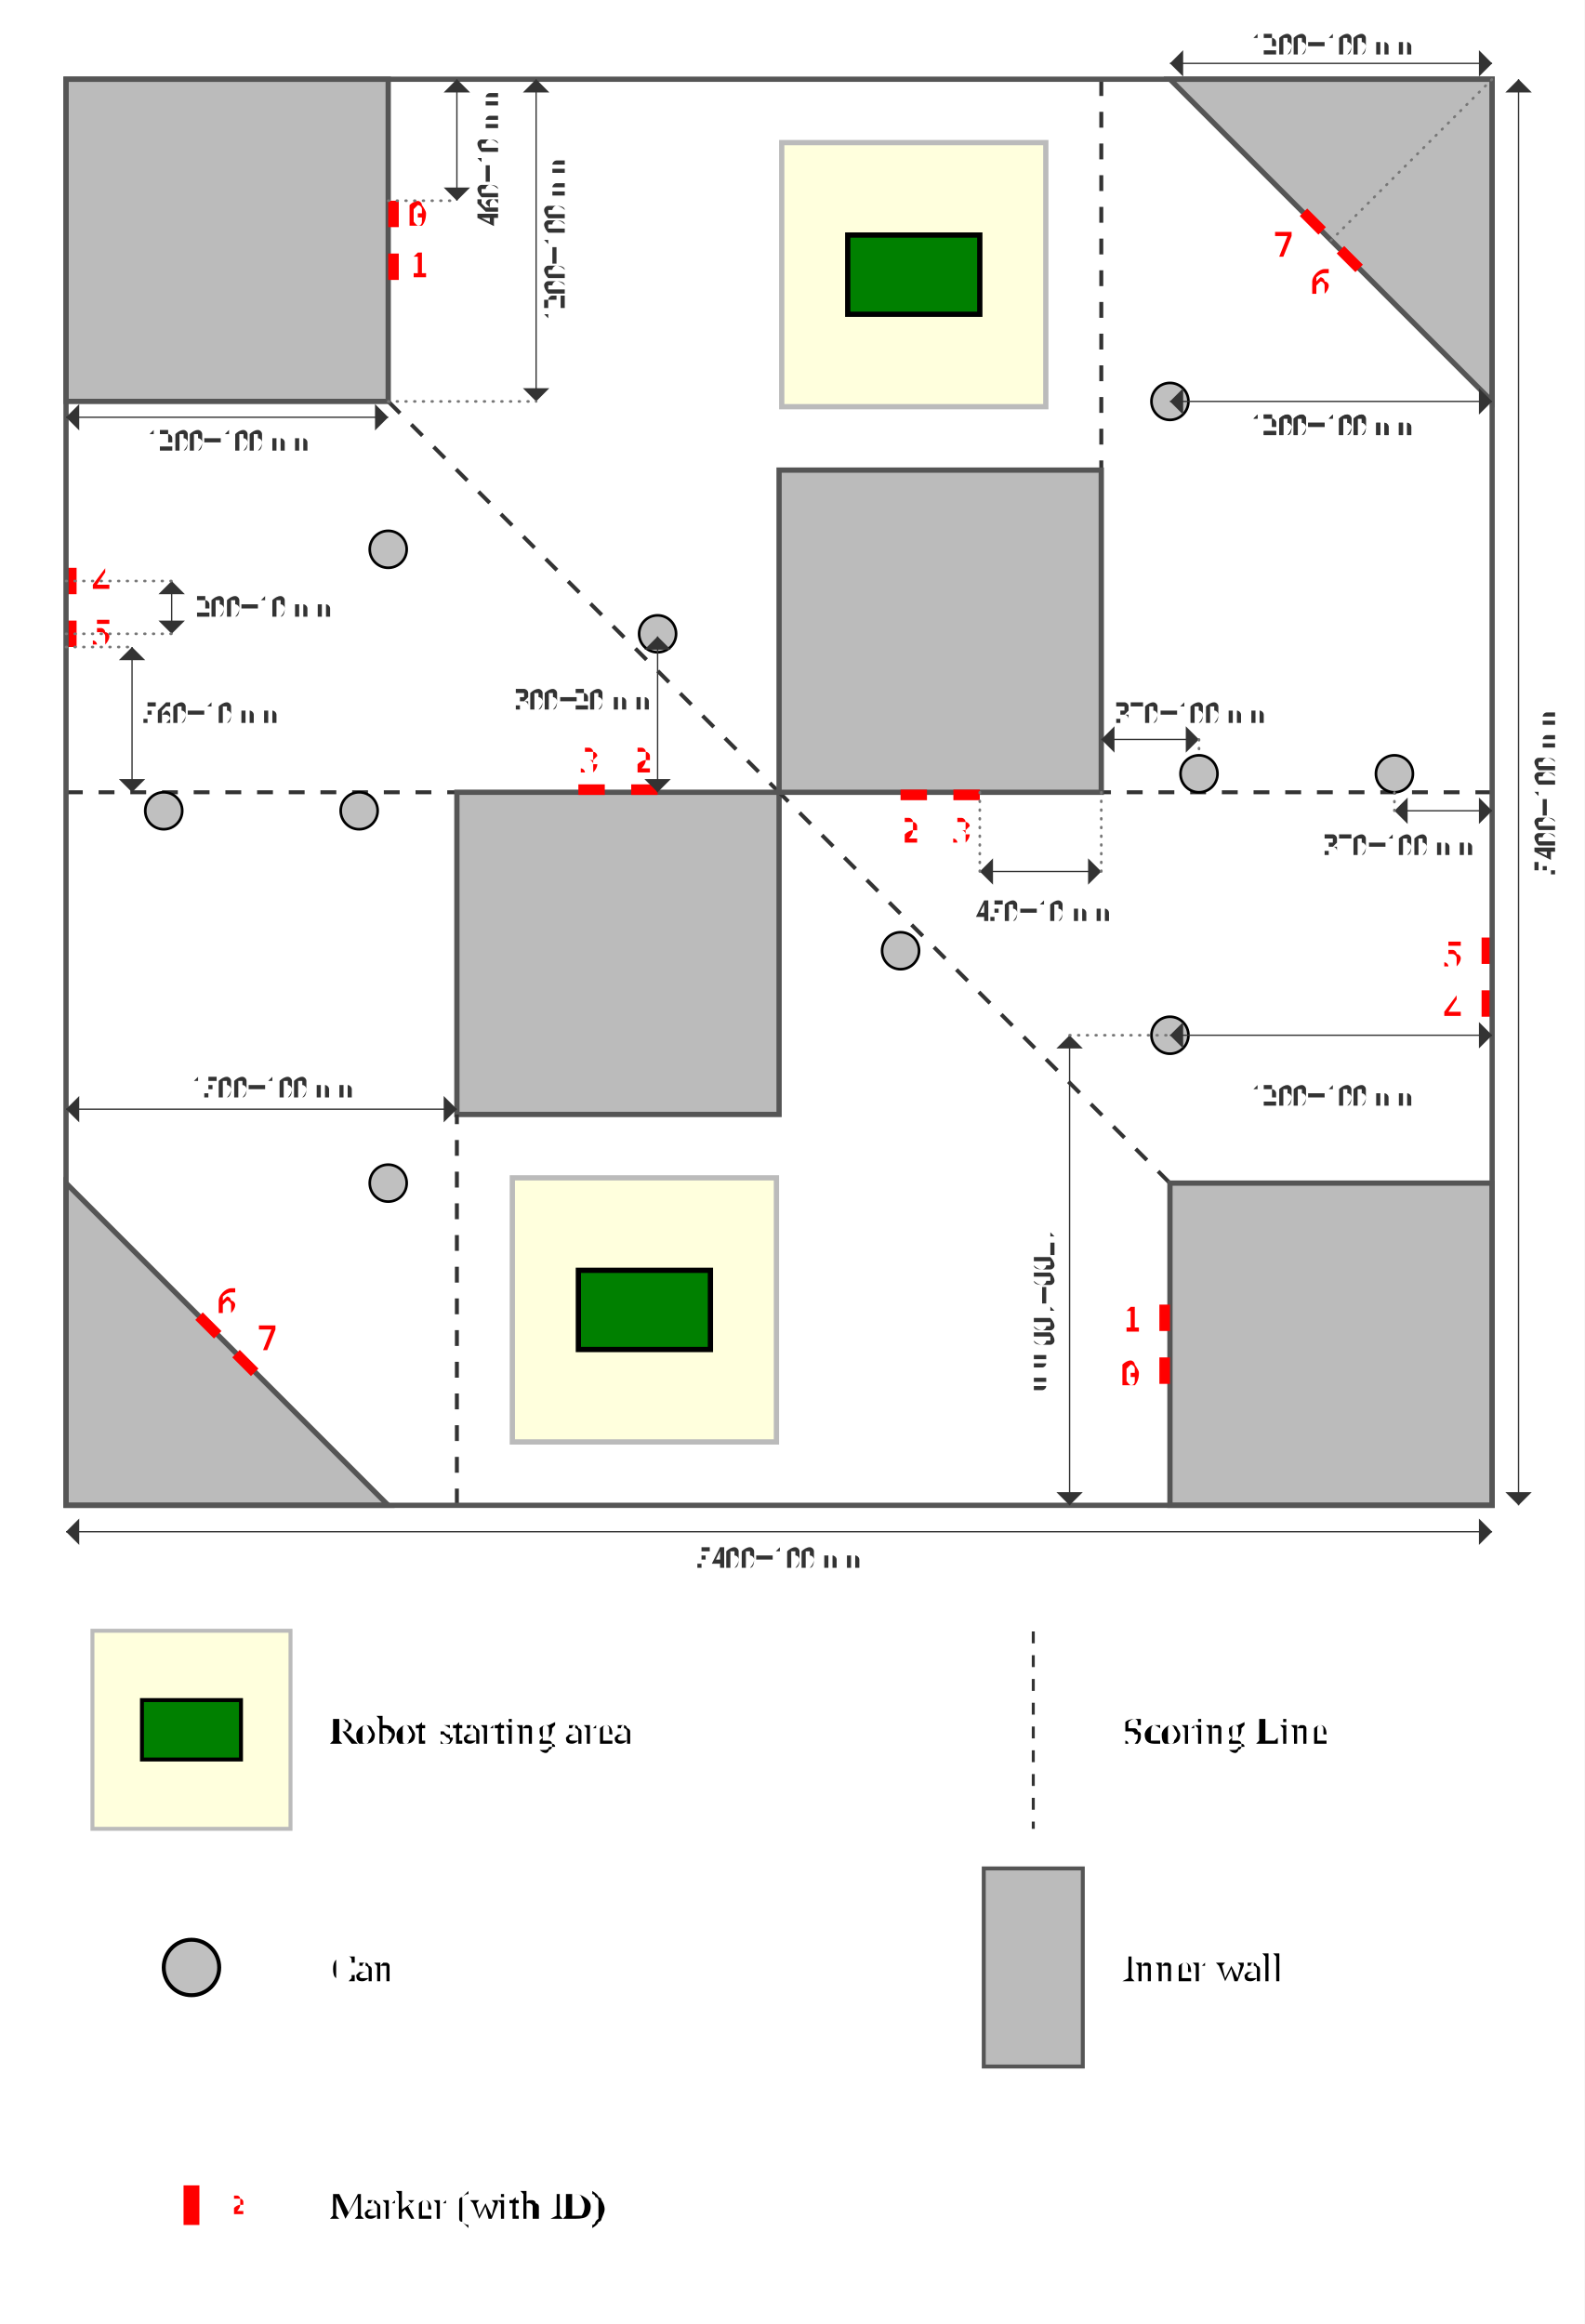
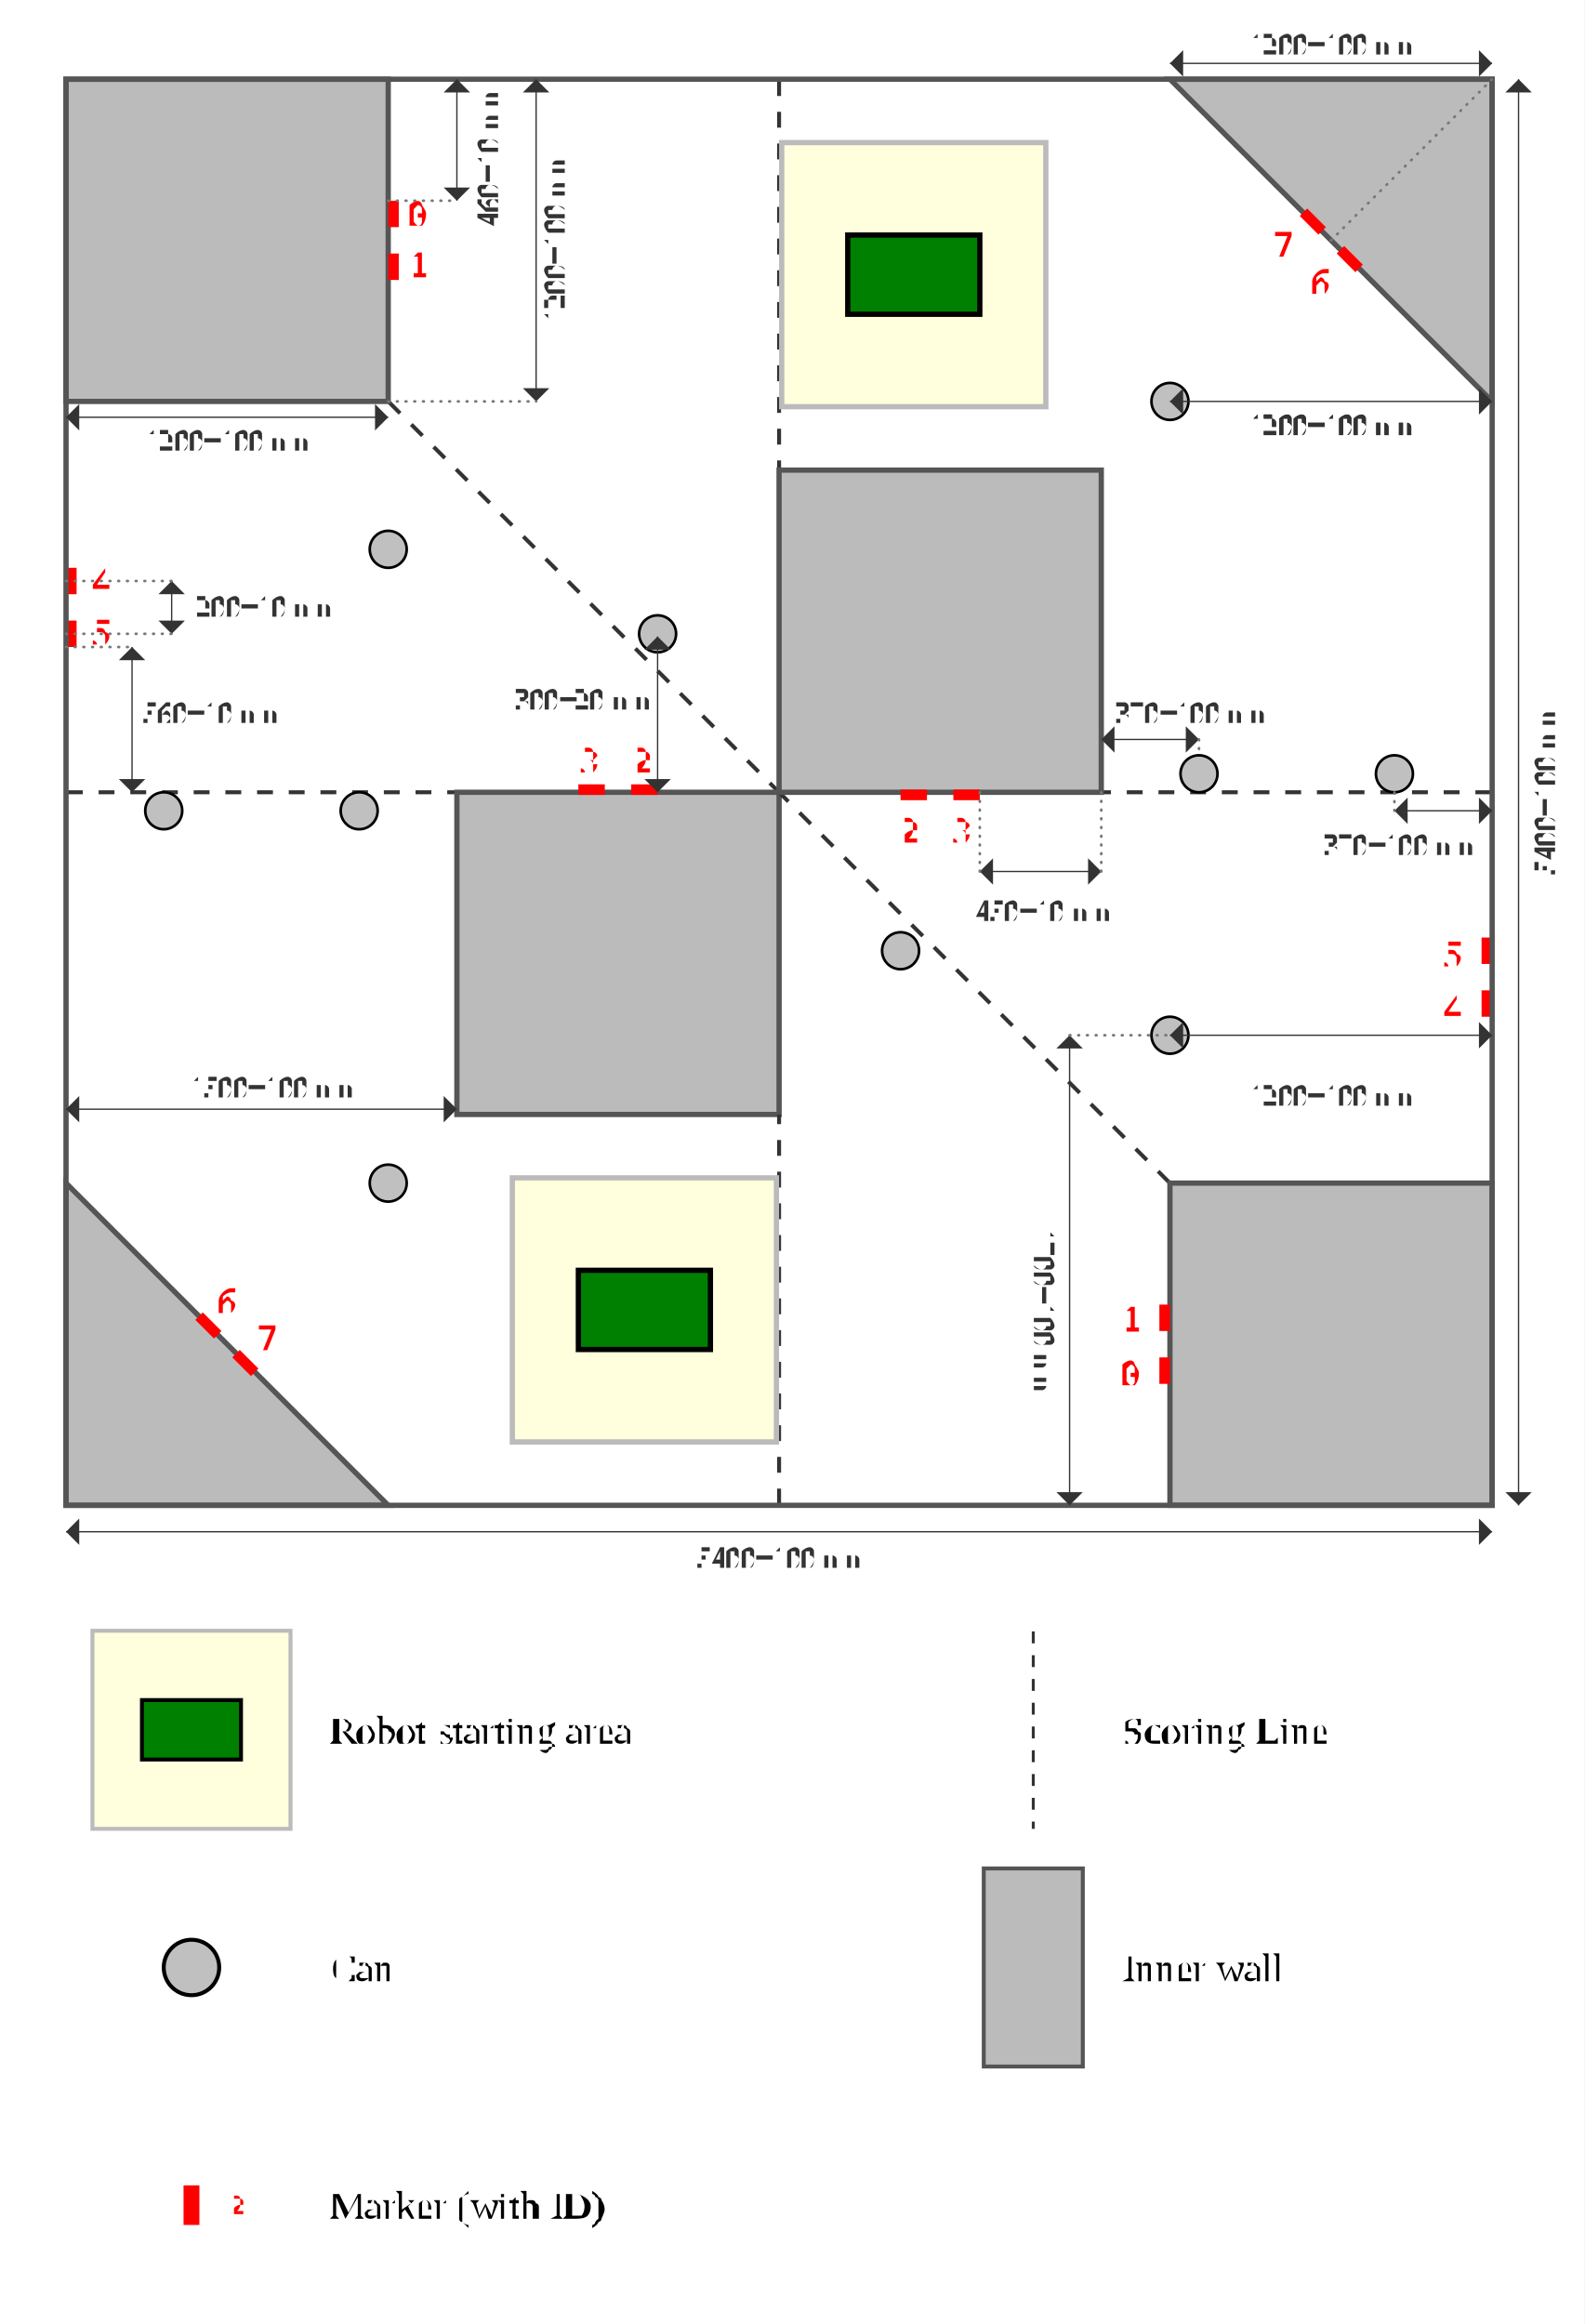
<svg xmlns="http://www.w3.org/2000/svg" xmlns:xlink="http://www.w3.org/1999/xlink" version="1.1" baseProfile="full" width="600" height="880">
  <style type="text/css">
    
      .arena-wall {
          fill: none;
          stroke: #555;
          stroke-width: .02;
      }

      .inner-wall {
          fill: #bbb;
          stroke: #555;
          stroke-width: .02;
      }

      .arena-wall {
          fill: none;
          stroke: #555;
          stroke-width: .02;
      }

      .can {
          stroke: black;
          stroke-width: 0.01;
          fill: silver;
      }

      #robot {
          fill: green;
          stroke: black;
          stroke-width: 0.02;
      }

      .scoring-line {
          stroke: #333;
          stroke-width: 0.015;
          /*stroke-dasharray: 0.141, 0.141;*/
          stroke-dasharray: 0.06 0.06;
          stroke-dashoffset: -50%;
          fill: none;
      }

      .marker {
          stroke: red;
          stroke-width: 0.04;
      }

      .start-zone {
        stroke: #bbb;
        stroke-width: 0.02;
        fill: #ffd;
      }

      .legend-label {
        font-size: 0.2px;
        text-anchor: start;
        dominant-baseline: central;
      }

      .marker-label {
        font-size: 0.12px;
        text-anchor: central;
        dominant-baseline: central;
        fill: red;
        font-family: monospace;
      }

      /*.dimension, .dimension-guide, .marker-label {
         display: none;
      }*/
      line.dimension {
        stroke: #333;
        stroke-width: 0.005;
        marker-start: url(#dimension-arrow-head-start);
        marker-end: url(#dimension-arrow-head-end);
      }

      text.dimension {
        fill: #333;
        font-size: 0.11px;
        text-anchor: middle;
        dominant-baseline: central;
      }
      .dimension-arrow-head {
        fill: #333;
      }
      .dimension-guide {
        stroke: #777;
        stroke-width: 0.01;
        stroke-dasharray: 0.003 0.03;
        stroke-linecap: round;
        fill: none;
      }

    
  </style>
  <defs>
    <g transform="scale(0.05)" id="dimension-arrow-head">
      <path id="path218" class="dimension-arrow-head" d="M0,0 L1,1 L1,-1 L0,0" />
    </g>
    <marker markerUnits="userSpaceOnUse" refY="1" refX="0" markerHeight="2" markerWidth="1" orient="auto" id="dimension-arrow-head-start">
      <use transform="translate(0,1)" xlink:href="#dimension-arrow-head" />
    </marker>
    <marker markerUnits="userSpaceOnUse" refY="1" refX="1" markerHeight="2" markerWidth="1" orient="auto" id="dimension-arrow-head-end">
      <use transform="matrix(-1,0,0,1,1,1)" xlink:href="#dimension-arrow-head" />
    </marker>
    <circle cx="0" cy="0" r="0.07" id="can" />
    <line x1="-0.05" y1="0" x2="0.05" y2="0" id="marker" />
    <rect width="0.5" height="0.3" x="-0.25" y="-0.15" id="robot" />
    <g id="side-zone">
-       <line class="scoring-line" x1="3.92" y1="0" x2="3.92" y2="1.48" />
+       <line class="scoring-line" x1="2.7" y1="0" x2="2.7" y2="1.48" />
      <line class="scoring-line" x1="0" y1="2.7" x2="1.48" y2="2.7" />
      <line class="scoring-line" x1="1.22" y1="1.22" x2="2.7" y2="2.7" />
      <rect width="1" height="1" x="2.71" y="0.24" class="start-zone" />
      <g transform="translate(3.21 0.74)">
        <use xlink:href="#robot" />
      </g>
      <use xlink:href="#can" transform="translate(4.18 1.22)" class="can" />
      <use xlink:href="#can" transform="translate(1.22 1.78)" class="can" />
      <use xlink:href="#can" transform="translate(2.24 2.1)" class="can" />
      <use xlink:href="#can" transform="translate(0.37 2.77)" class="can" />
      <use xlink:href="#can" transform="translate(1.11 2.77)" class="can" />
      <rect width="1.22" height="1.22" x="1.48" y="2.7" class="inner-wall" />
      <rect width="1.22" height="1.22" x="0" y="0" class="inner-wall" />
      <polygon points="5.4,0 4.18,0 5.4,1.22" class="inner-wall" />
      <use xlink:href="#marker" transform="translate(1.24 0.51) rotate(90)" class="marker" />
      <use xlink:href="#marker" transform="translate(1.24 0.71) rotate(90)" class="marker" />
      <use xlink:href="#marker" transform="translate(2.19 2.69)" class="marker" />
      <use xlink:href="#marker" transform="translate(1.99 2.69)" class="marker" />
      <use xlink:href="#marker" transform="translate(0.02 2.1) rotate(90)" class="marker" />
      <use xlink:href="#marker" transform="translate(0.02 1.9) rotate(90)" class="marker" />
      <use xlink:href="#marker" transform="translate(4.861 0.681) rotate(45)" class="marker" />
      <use xlink:href="#marker" transform="translate(4.721 0.539) rotate(45)" class="marker" />
    </g>
  </defs>
  <rect width="100%" height="100%" fill="white" />
  <g id="arena" transform="translate(25 30) scale(100)">
    <use xlink:href="#side-zone" />
    <use xlink:href="#side-zone" transform="rotate(180 2.7 2.7)" />
    <rect width="5.4" height="5.4" x="0" y="0" class="arena-wall" />
    <text class="marker-label" y="0.51" x="1.3">0</text>
    <text class="marker-label" y="0.71" x="1.3">1</text>
    <text class="marker-label" y="4.9" x="4">0</text>
    <text class="marker-label" y="4.7" x="4">1</text>
    <text class="marker-label" y="2.58" x="2.15">2</text>
    <text class="marker-label" y="2.58" x="1.95">3</text>
    <text class="marker-label" y="2.85" x="3.16">2</text>
    <text class="marker-label" y="2.85" x="3.36">3</text>
    <text class="marker-label" y="1.9" x="0.1">4</text>
    <text class="marker-label" y="2.1" x="0.1">5</text>
    <text class="marker-label" y="3.52" x="5.22">4</text>
    <text class="marker-label" y="3.32" x="5.22">5</text>
    <text class="marker-label" y="4.63" x="0.58">6</text>
    <text class="marker-label" y="4.77" x="0.73">7</text>
    <text class="marker-label" y="0.77" x="4.72">6</text>
    <text class="marker-label" y="0.63" x="4.58">7</text>
    <line x1="0" y1="1.28" x2="1.22" y2="1.28" class="dimension" />
    <text class="dimension" y="1.37" x="0.61">1200±100mm</text>
    <line x1="1.78" y1="0" x2="1.78" y2="1.22" class="dimension" />
    <line x1="1.22" y1="1.22" x2="1.78" y2="1.22" class="dimension-guide" />
    <text class="dimension" transform="rotate(-90, 1.85 0.61)" y="0.61" x="1.85">1200±100mm</text>
    <line x1="1.48" y1="0" x2="1.48" y2="0.46" class="dimension" />
    <line x1="1.22" y1="0.46" x2="1.48" y2="0.46" class="dimension-guide" />
    <text class="dimension" transform="rotate(-90, 1.6 0.3)" y="0.3" x="1.6">460±10mm</text>
    <line x1="0" y1="3.9" x2="1.48" y2="3.9" class="dimension" />
    <text class="dimension" y="3.82" x="0.78">1500±100mm</text>
    <line x1="4.18" y1="-0.06" x2="5.4" y2="-0.06" class="dimension" />
    <text class="dimension" y="-0.13" x="4.79">1200±100mm</text>
    <line x1="4.18" y1="3.62" x2="5.4" y2="3.62" class="dimension" />
    <text class="dimension" y="3.85" x="4.79">1200±100mm</text>
    <line x1="3.8" y1="5.4" x2="3.8" y2="3.62" class="dimension" />
    <line x1="3.8" y1="3.62" x2="4.18" y2="3.62" class="dimension-guide" />
    <text class="dimension" transform="rotate(90, 3.7 4.66)" y="4.66" x="3.7">1700±100mm</text>
    <line x1="2.24" y1="2.11" x2="2.24" y2="2.7" class="dimension" />
    <text class="dimension" y="2.35" x="1.96">300±20mm</text>
    <line x1="3.46" y1="3" x2="3.92" y2="3" class="dimension" />
    <line x1="3.46" y1="3" x2="3.46" y2="2.7" class="dimension-guide" />
    <line x1="3.92" y1="3" x2="3.92" y2="2.7" class="dimension-guide" />
    <text class="dimension" y="3.15" x="3.7">450±10mm</text>
    <line x1="0.4" y1="1.9" x2="0.4" y2="2.1" class="dimension" />
    <line x1="0" y1="1.9" x2="0.4" y2="1.9" class="dimension-guide" />
    <line x1="0" y1="2.1" x2="0.4" y2="2.1" class="dimension-guide" />
    <text class="dimension" y="2" x="0.75">200±10mm</text>
    <line x1="0.25" y1="2.15" x2="0.25" y2="2.7" class="dimension" />
    <line x1="0" y1="2.15" x2="0.25" y2="2.15" class="dimension-guide" />
    <text class="dimension" y="2.4" x="0.55">560±10mm</text>
    <line x1="4.79" y1="0.61" x2="5.4" y2="0" class="dimension-guide" />
    <text class="dimension" y="1.31" x="4.79">1200±100mm</text>
    <line x1="4.18" y1="1.22" x2="5.4" y2="1.22" class="dimension" />
    <text class="dimension" y="1.31" x="4.79">1200±100mm</text>
    <line x1="5.03" y1="2.77" x2="5.4" y2="2.77" class="dimension" />
    <line x1="5.03" y1="2.77" x2="5.03" y2="2.7" class="dimension-guide" />
    <text class="dimension" y="2.9" x="5.05">370±100mm</text>
    <line x1="3.92" y1="2.5" x2="4.29" y2="2.5" class="dimension" />
    <line x1="4.29" y1="2.5" x2="4.29" y2="2.56" class="dimension-guide" />
    <text class="dimension" y="2.4" x="4.26">370±100mm</text>
    <line x1="0" y1="5.5" x2="5.4" y2="5.5" class="dimension" />
    <text class="dimension" y="5.6" x="2.7">5400±100mm</text>
    <line x1="5.5" y1="0" x2="5.5" y2="5.4" class="dimension" />
    <text class="dimension" transform="rotate(-90, 5.6 2.7)" y="2.7" x="5.6">5400±100mm</text>
  </g>
  <g id="legend" transform="translate(35 580) scale(75)">
    <rect width="1" height="1" x="0" y="0.5" class="start-zone" />
    <use x="0.5" y="1" xlink:href="#robot" />
    <text class="legend-label" y="1" x="1.2">Robot starting area</text>
    <use xlink:href="#can" transform="translate(0.5 2.2) scale(2)" class="can" />
    <text class="legend-label" y="2.2" x="1.2">Can</text>
    <use xlink:href="#marker" transform="translate(0.5 3.4) scale(2) rotate(90)" class="marker" />
    <text class="marker-label" y="3.4" x="0.7">2</text>
    <text class="legend-label" y="3.4" x="1.2">Marker (with ID)</text>
    <line class="scoring-line" x1="4.75" y1="0.5" x2="4.75" y2="1.5" />
    <text class="legend-label" y="1" x="5.2">Scoring Line</text>
    <rect width="0.5" height="1" x="4.5" y="1.7" class="inner-wall" />
    <text class="legend-label" y="2.2" x="5.2">Inner wall</text>
  </g>
</svg>
